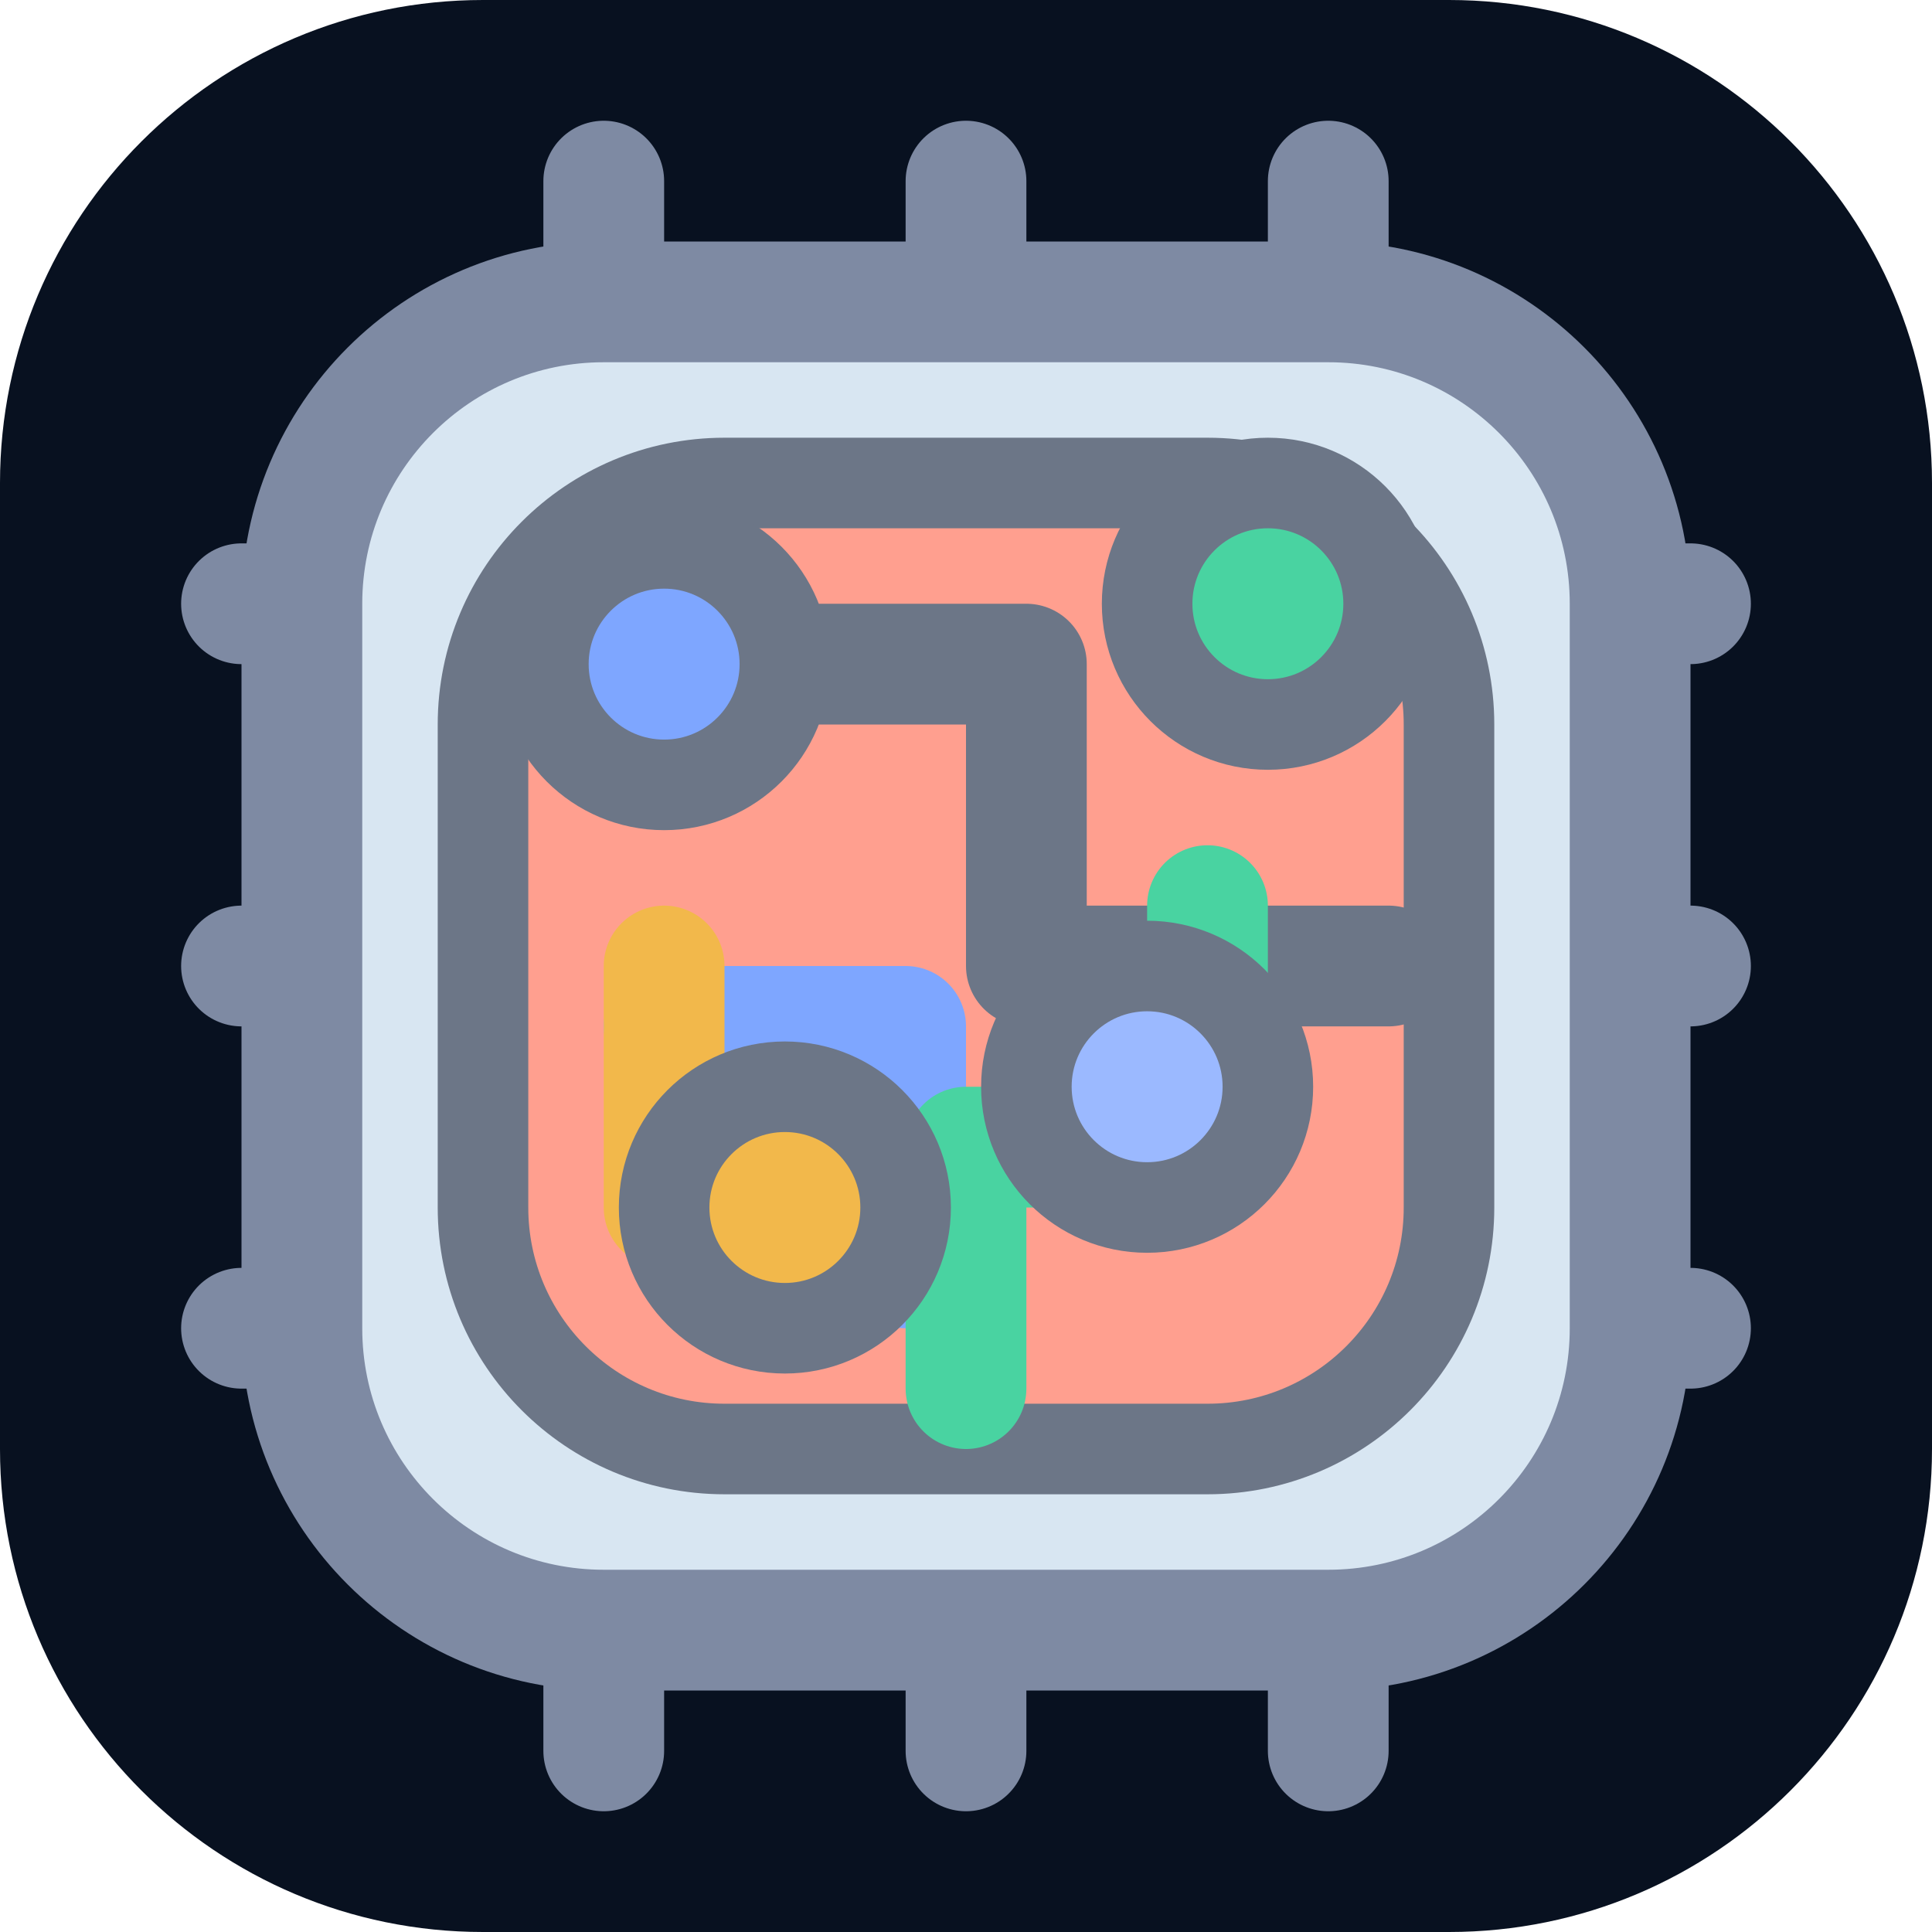
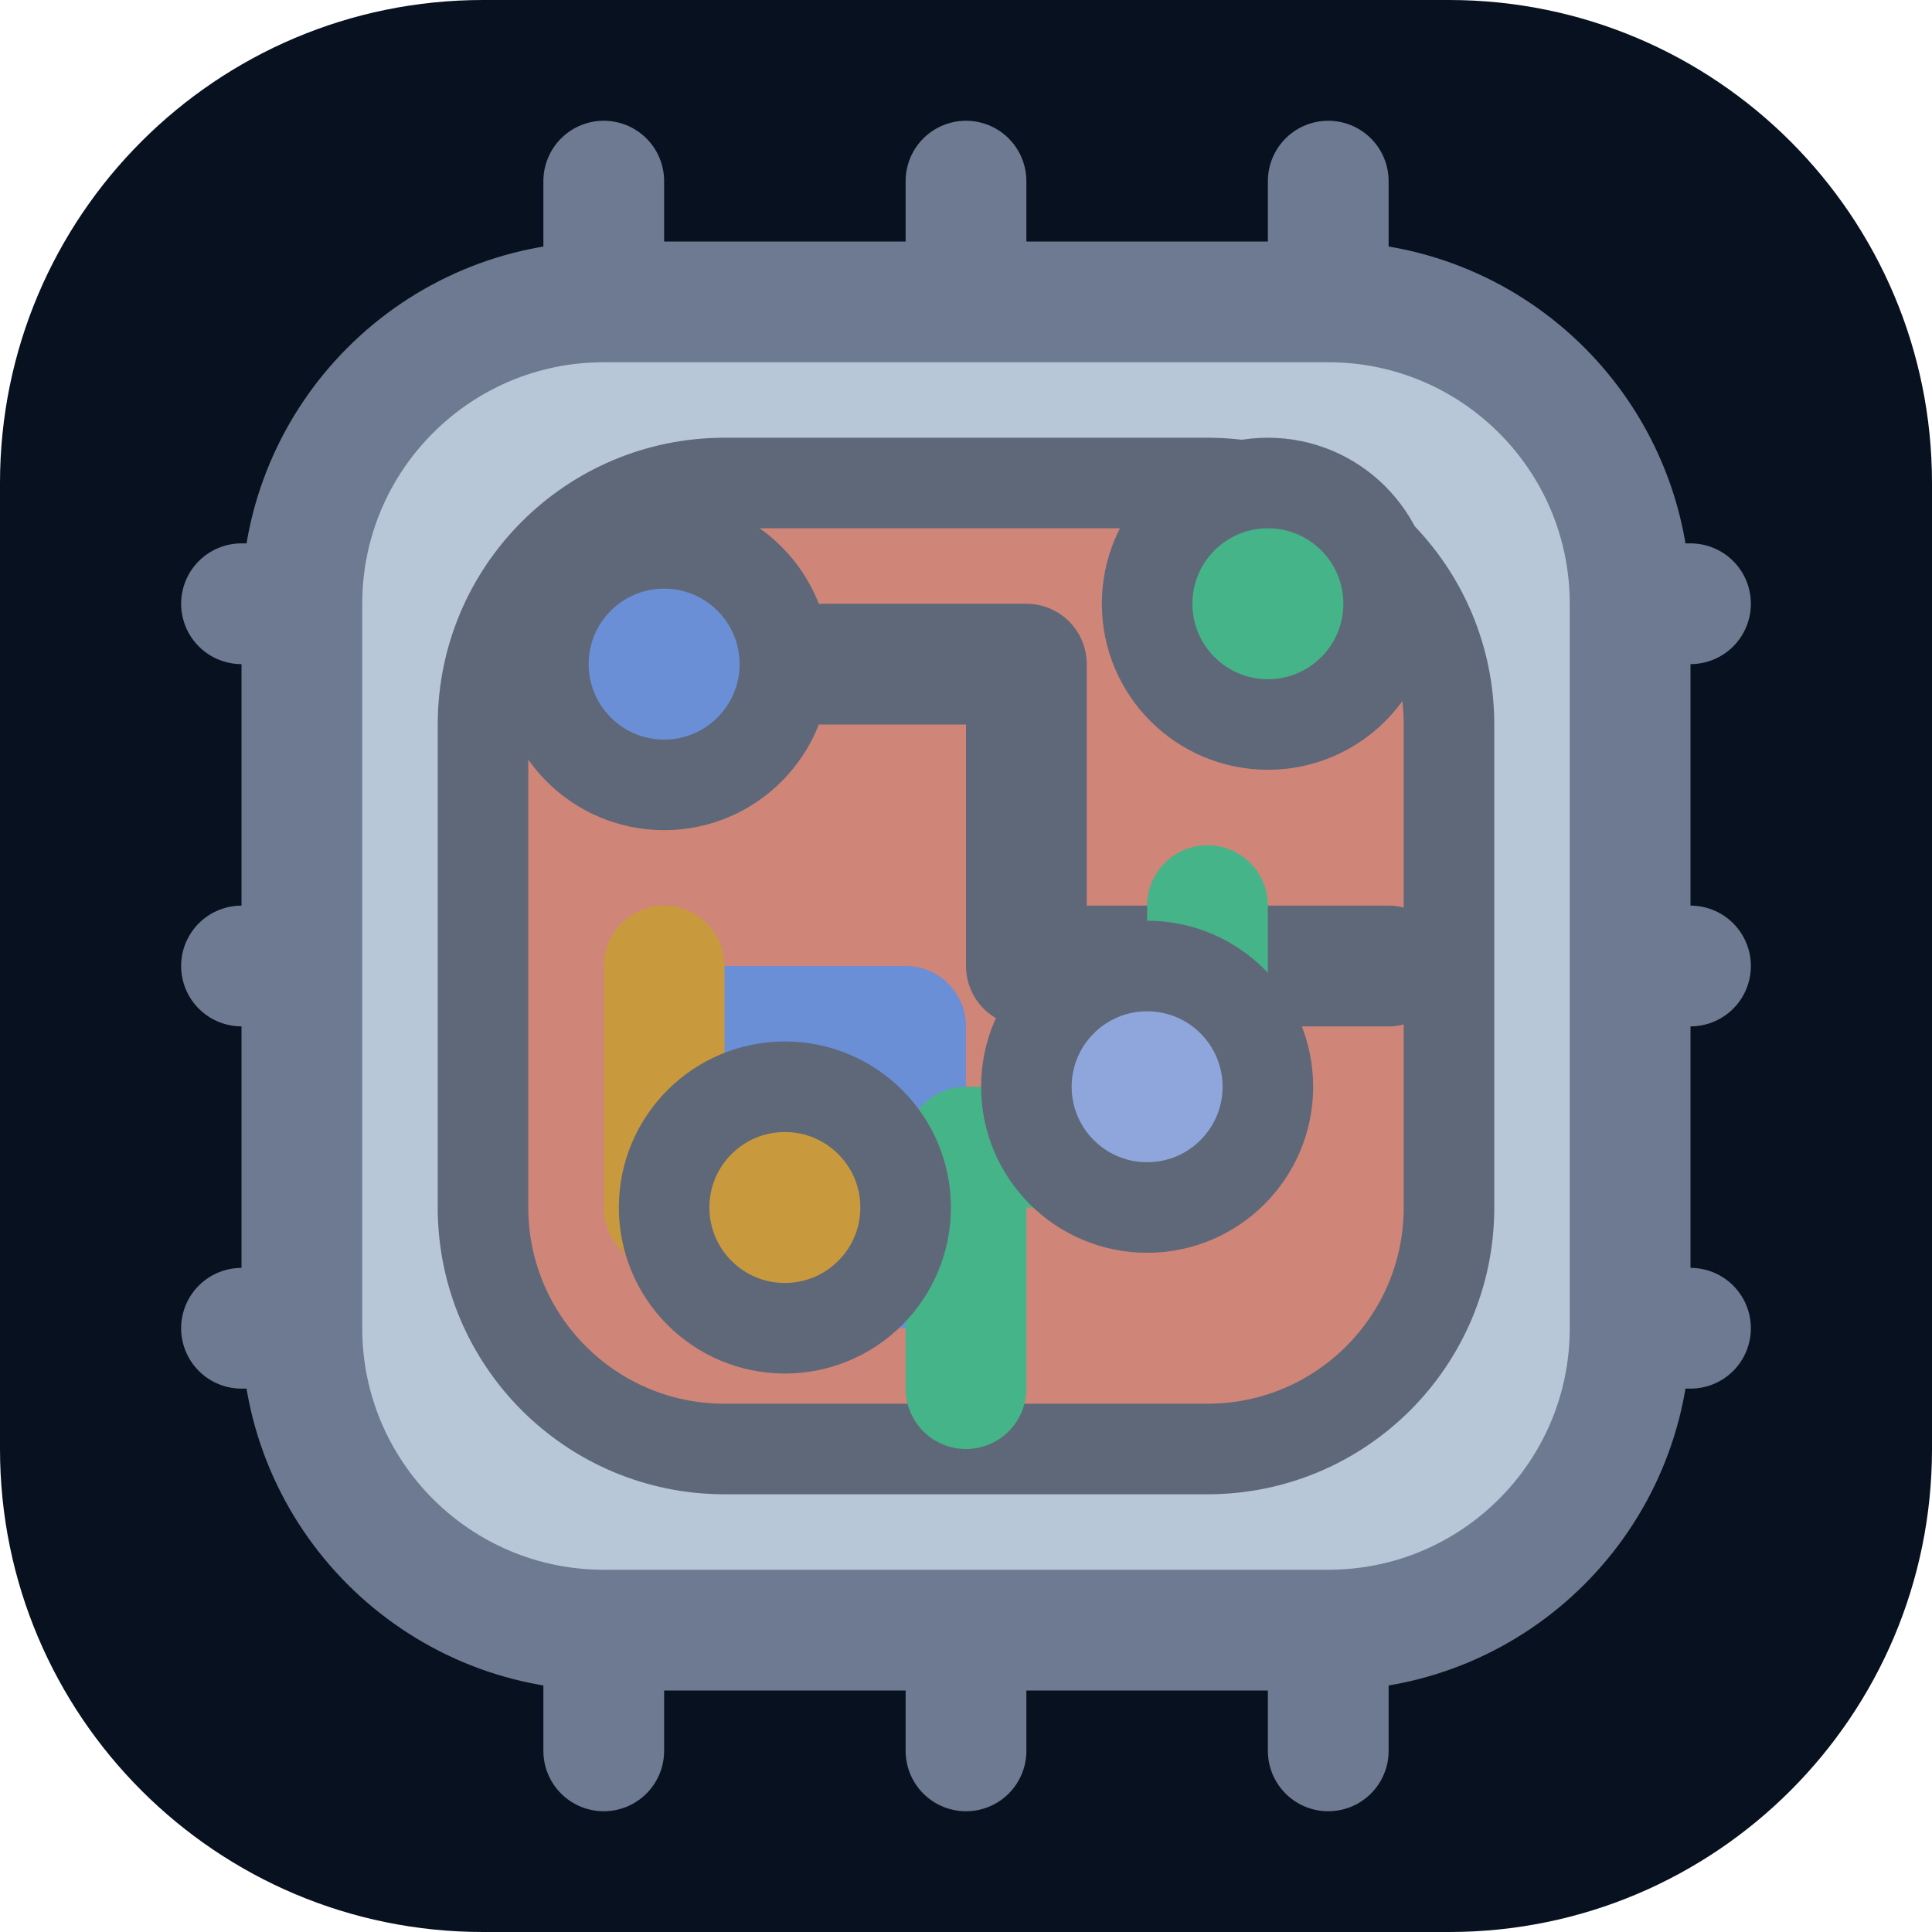
<svg xmlns="http://www.w3.org/2000/svg" viewBox="0 0 64 64" role="img" aria-label="Portfolio favicon">
-   <rect width="64" height="64" rx="16" fill="#081120" />
-   <g stroke="#7e8aa3" stroke-width="4" stroke-linecap="round">
+   <rect width="64" height="64" rx="16" fill="#07111f" />
+   <g stroke="#6d7a91" stroke-width="4" stroke-linecap="round">
    <path d="M20 6v12" />
    <path d="M32 6v12" />
    <path d="M44 6v12" />
    <path d="M56 20h-12" />
    <path d="M56 32h-12" />
    <path d="M56 44h-12" />
    <path d="M20 58v-12" />
    <path d="M32 58v-12" />
    <path d="M44 58v-12" />
    <path d="M8 20h12" />
    <path d="M8 32h12" />
    <path d="M8 44h12" />
  </g>
-   <rect x="10" y="10" width="44" height="44" rx="10" fill="#d8e6f2" stroke="#7e8aa3" stroke-width="4" />
-   <rect x="16" y="16" width="32" height="32" rx="8" fill="#ff9f8f" stroke="#6c7687" stroke-width="3" />
+   <rect x="10" y="10" width="44" height="44" rx="10" fill="#b8c7d8" stroke="#6d7a91" stroke-width="4" />
+   <rect x="16" y="16" width="32" height="32" rx="8" fill="#cf8578" stroke="#5f6878" stroke-width="3" />
  <g fill="none" stroke-linecap="round" stroke-linejoin="round" stroke-width="4">
-     <path d="M22 22h12v10h12" stroke="#6c7687" />
-     <path d="M22 34h8v8" stroke="#7ea6ff" />
-     <path d="M40 30v8h-8v8" stroke="#49d3a1" />
-     <path d="M26 40h-4v-8" stroke="#f2b84b" />
+     <path d="M22 22h12v10h12" stroke="#5f6878" />
+     <path d="M22 34h8v8" stroke="#6b8fd6" />
+     <path d="M40 30v8h-8v8" stroke="#45b489" />
+     <path d="M26 40h-4v-8" stroke="#c99a3d" />
  </g>
  <g>
-     <circle cx="22" cy="22" r="4" fill="#7ea6ff" stroke="#6c7687" stroke-width="3" />
-     <circle cx="42" cy="20" r="4" fill="#49d3a1" stroke="#6c7687" stroke-width="3" />
-     <circle cx="26" cy="40" r="4" fill="#f2b84b" stroke="#6c7687" stroke-width="3" />
-     <circle cx="38" cy="36" r="4" fill="#9bb9ff" stroke="#6c7687" stroke-width="3" />
+     <circle cx="22" cy="22" r="4" fill="#6b8fd6" stroke="#5f6878" stroke-width="3" />
+     <circle cx="42" cy="20" r="4" fill="#45b489" stroke="#5f6878" stroke-width="3" />
+     <circle cx="26" cy="40" r="4" fill="#c99a3d" stroke="#5f6878" stroke-width="3" />
+     <circle cx="38" cy="36" r="4" fill="#8ea6db" stroke="#5f6878" stroke-width="3" />
  </g>
</svg>
